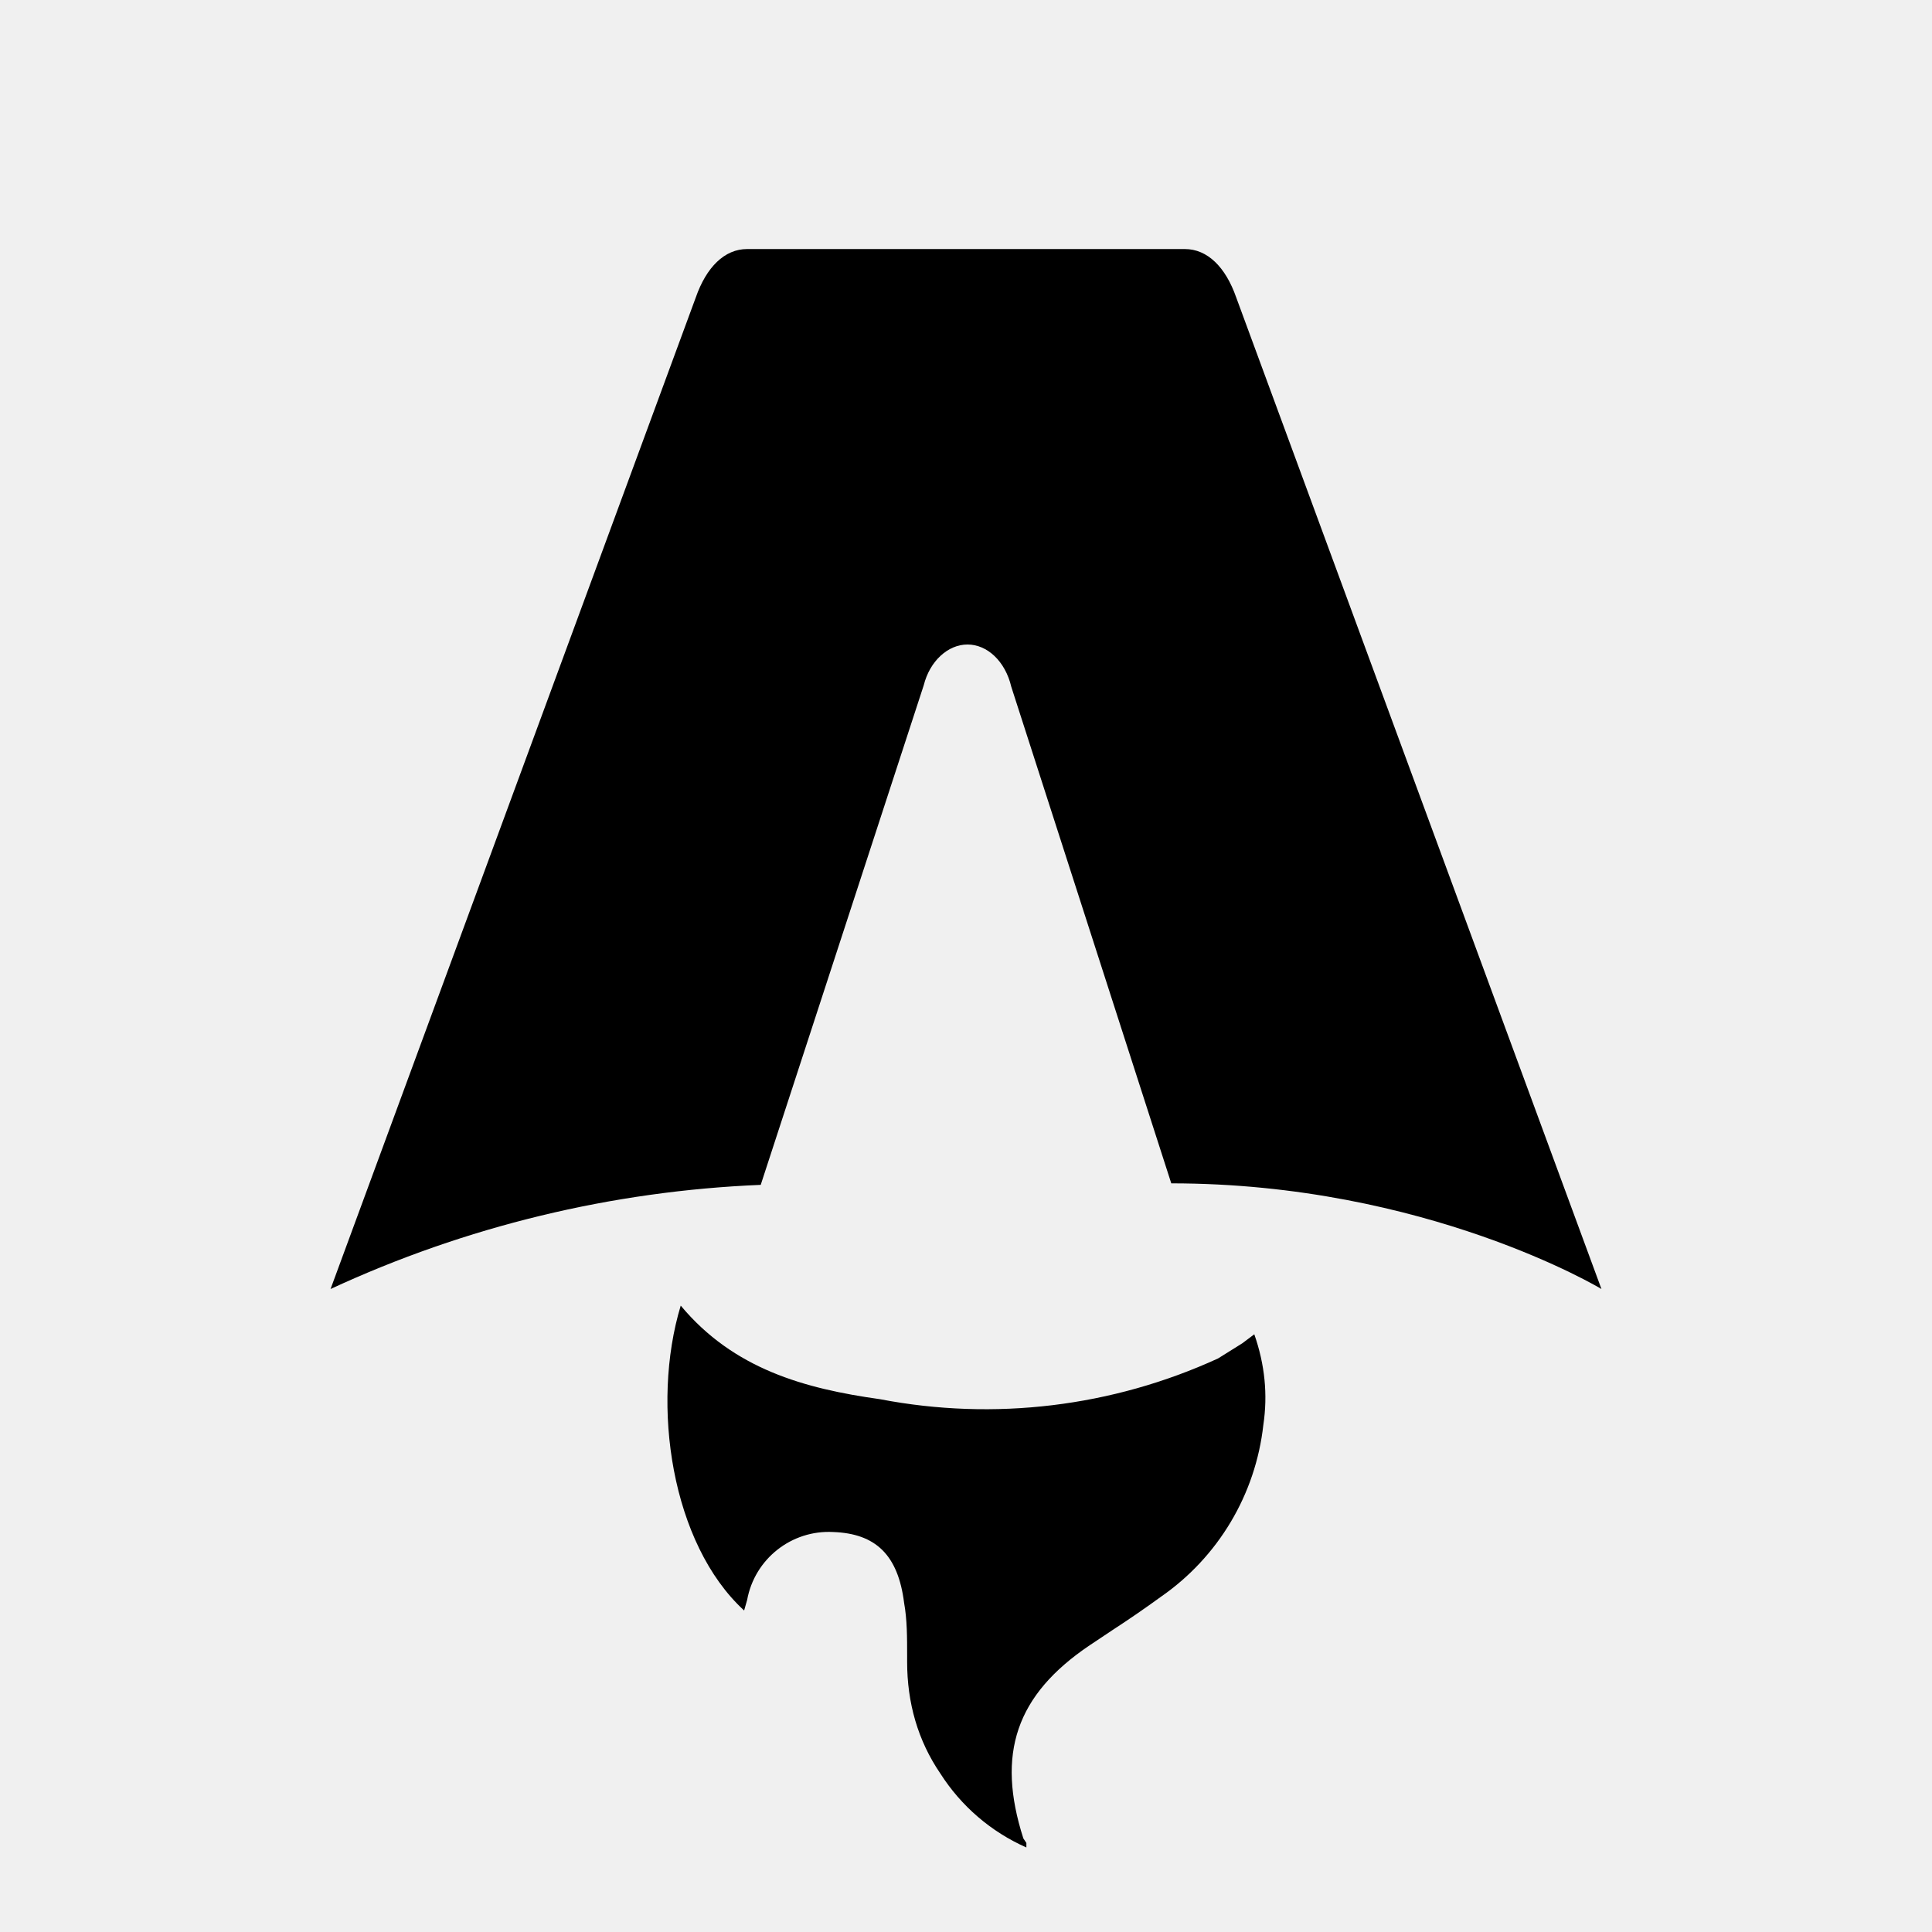
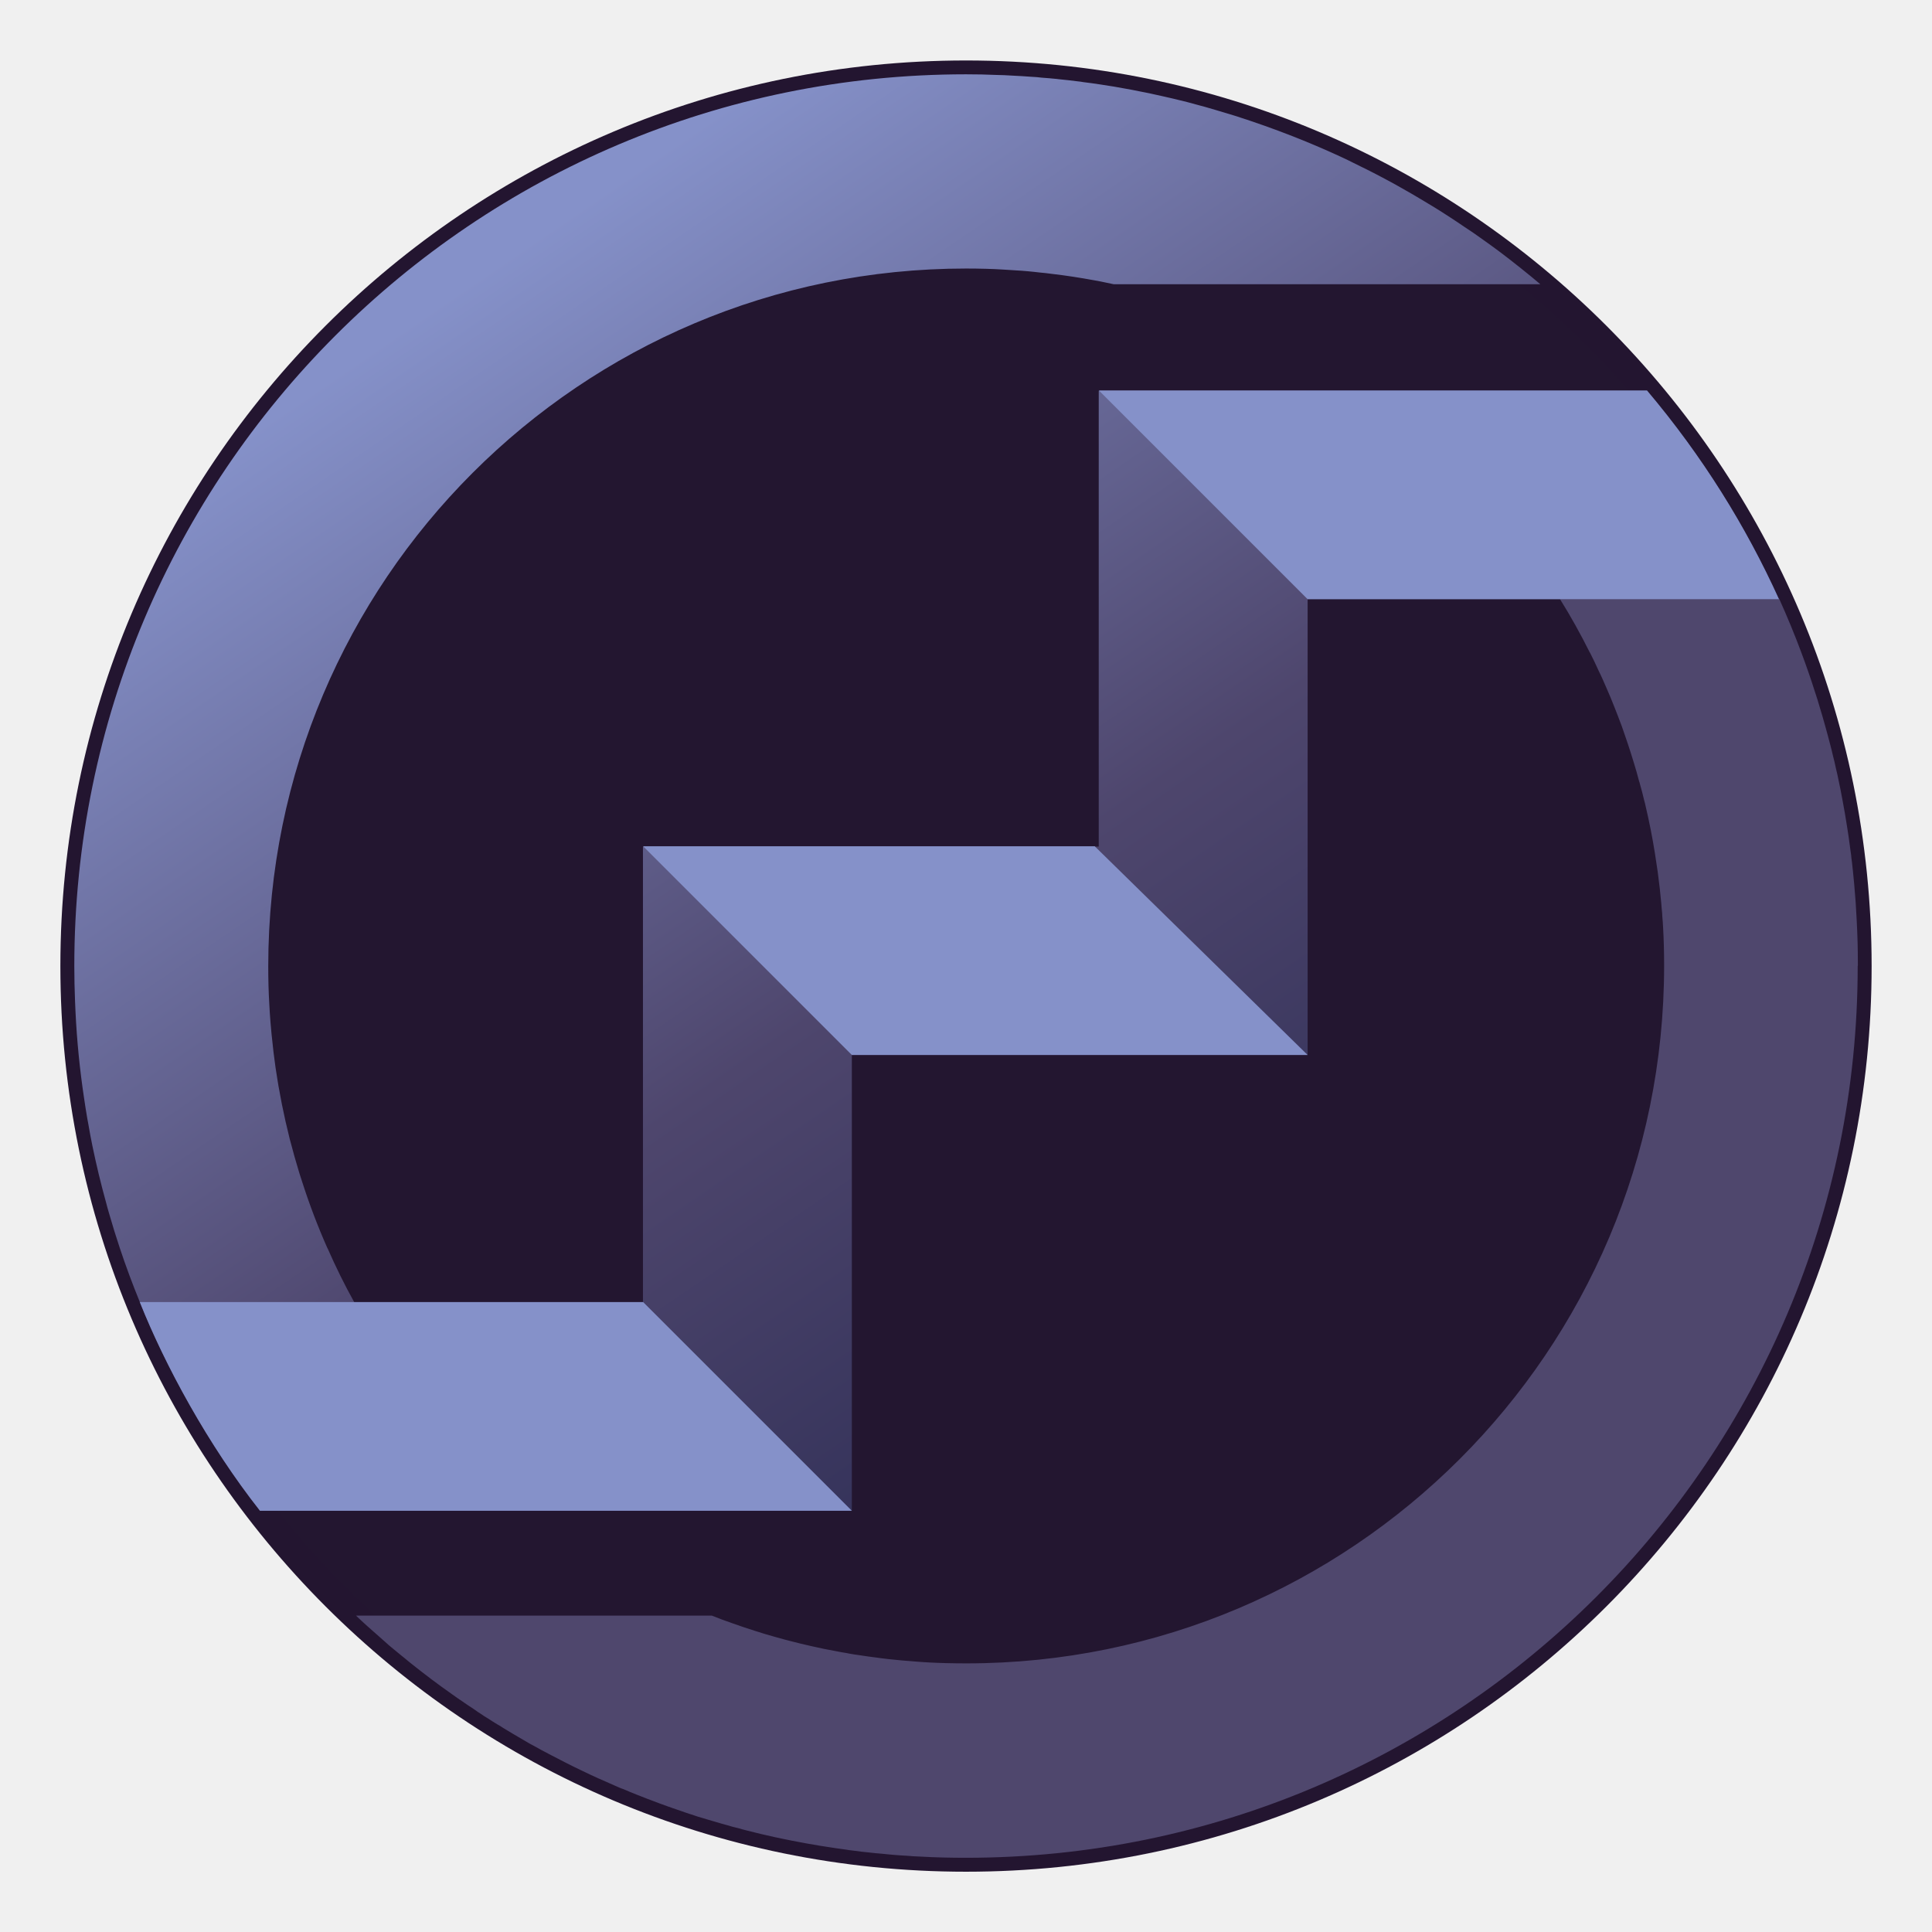
- <svg xmlns="http://www.w3.org/2000/svg" fill="none" viewBox="0 0 128 128">
-   <path d="M50.4 78.5a75.1 75.1 0 0 0-28.5 6.9l24.2-65.7c.7-2 1.9-3.2 3.4-3.2h29c1.5 0 2.7 1.2 3.4 3.2l24.2 65.7s-11.6-7-28.5-7L67 45.5c-.4-1.7-1.6-2.8-2.9-2.8-1.3 0-2.5 1.1-2.9 2.7L50.4 78.5Zm-1.1 28.2Zm-4.2-20.2c-2 6.6-.6 15.8 4.2 20.2a17.5 17.5 0 0 1 .2-.7 5.5 5.5 0 0 1 5.7-4.5c2.8.1 4.3 1.5 4.7 4.7.2 1.1.2 2.3.2 3.5v.4c0 2.7.7 5.2 2.2 7.4a13 13 0 0 0 5.7 4.9v-.3l-.2-.3c-1.8-5.6-.5-9.5 4.4-12.8l1.5-1a73 73 0 0 0 3.2-2.2 16 16 0 0 0 6.8-11.4c.3-2 .1-4-.6-6l-.8.6-1.6 1a37 37 0 0 1-22.4 2.7c-5-.7-9.7-2-13.2-6.2Z" />
-   <style>
-         path { fill: #000; }
-         @media (prefers-color-scheme: dark) {
-             path { fill: #FFF; }
-         }
+ <svg xmlns="http://www.w3.org/2000/svg" id="Layer_3" data-name="Layer 3" viewBox="0 0 208 208">
+   <defs>
+     <style>
+       .cls-1 {
+         fill: url(#linear-gradient);
+       }
+ 
+       .cls-1, .cls-2, .cls-3 {
+         stroke-width: 0px;
+       }
+ 
+       .cls-2 {
+         fill: #4f476d;
+       }
+ 
+       .cls-4 {
+         fill: #231630;
+         stroke: #231530;
+         stroke-miterlimit: 10;
+         stroke-width: 3px;
+       }
+ 
+       .cls-3 {
+         fill: #8591c9;
+       }
    </style>
+     <linearGradient id="linear-gradient" x1="52.72" y1="28.94" x2="141.26" y2="158.54" gradientUnits="userSpaceOnUse">
+       <stop offset="0" stop-color="#8591c9" />
+       <stop offset=".55" stop-color="#4e466d" />
+       <stop offset=".97" stop-color="#2c2c54" />
+     </linearGradient>
+   </defs>
+   <circle class="cls-4" cx="104" cy="104.01" r="96" />
+   <path class="cls-1" d="M191.53,64.51h-50.75v49.07h-49.07v49.06H27.99c-2.48-3.21-4.77-6.58-6.83-10.1-2.32-3.95-4.37-8.08-6.11-12.37-.78-1.91-1.5-3.84-2.15-5.8-.4-1.19-.77-2.4-1.12-3.61-.14-.46-.26-.91-.38-1.37-.55-1.98-1.03-3.99-1.45-6.02-.16-.78-.31-1.57-.44-2.35-.03-.17-.07-.35-.1-.53-.13-.75-.25-1.51-.36-2.27-.46-3.05-.77-6.14-.92-9.27-.02-.37-.04-.75-.05-1.13-.05-1.26-.08-2.53-.08-3.81C8,50.98,50.98,8,104,8c1.11,0,2.2.02,3.3.07.55.01,1.11.03,1.66.07.71.03,1.42.08,2.13.13.35.02.71.04,1.05.09.54.03,1.08.09,1.63.14.08.01.16.02.24.03.68.07,1.37.14,2.04.23.19.02.38.04.57.08.63.08,1.26.16,1.89.26.11.02.21.03.31.05.74.11,1.49.23,2.21.37.62.11,1.23.22,1.83.35.35.07.69.13,1.04.21.4.09.79.17,1.18.26.62.14,1.24.28,1.84.43.6.14,1.19.29,1.78.46.72.18,1.43.39,2.14.6.72.21,1.42.42,2.13.64,2.1.67,4.19,1.41,6.23,2.21,1.45.57,2.9,1.18,4.32,1.82.08.03.14.07.22.1.48.22.97.44,1.44.67.15.07.29.14.44.22.31.15.62.3.93.46.42.21.85.41,1.26.63.66.34,1.31.68,1.95,1.03.52.28,1.04.58,1.55.87.42.24.85.48,1.26.73.53.31,1.06.63,1.59.95.56.35,1.13.69,1.67,1.05.61.39,1.21.8,1.82,1.21.68.44,1.36.91,2.02,1.39.63.44,1.25.9,1.87,1.36.62.47,1.23.94,1.83,1.42.22.16.42.34.64.51.61.49,1.23.99,1.82,1.5h-45.93c-.25-.05-.51-.11-.76-.16-.43-.1-.88-.18-1.32-.26-1.52-.28-3.06-.52-4.62-.7-.41-.05-.82-.11-1.25-.14-.21-.03-.4-.05-.61-.07-.43-.04-.88-.09-1.32-.12-.26-.02-.53-.04-.79-.05-.41-.03-.83-.05-1.25-.08-.61-.03-1.2-.07-1.8-.08-.73-.02-1.45-.03-2.18-.03-41.49,0-75.12,33.63-75.12,75.12,0,1.36.03,2.69.11,4.02.03.67.08,1.33.13,2,.07.85.15,1.68.25,2.52.04.48.11.95.17,1.42.08.65.17,1.29.28,1.93,0,.02,0,.04.01.07.09.63.21,1.26.33,1.89.11.64.24,1.28.38,1.91.13.64.27,1.27.43,1.9.14.63.3,1.26.48,1.88.16.63.34,1.25.52,1.85.17.62.37,1.24.57,1.84.78,2.44,1.69,4.82,2.72,7.14h.01c.87,1.98,1.82,3.92,2.87,5.8h31.08v-49.06h49.07v-49.07h59.01c5.72,6.76,10.52,14.31,14.21,22.47Z" />
+   <path class="cls-2" d="M200,104.01c0,53.02-42.98,96-96,96-.82,0-1.65-.01-2.47-.03-.82-.02-1.65-.05-2.46-.1-.49-.02-.98-.04-1.45-.09-.49-.02-.98-.06-1.46-.1-.41-.03-.82-.08-1.24-.12-.46-.03-.9-.08-1.34-.13-.57-.05-1.14-.12-1.7-.2-.27-.03-.53-.06-.8-.11-.04-.01-.1-.01-.15-.02-.04-.01-.09-.01-.13-.02-.59-.08-1.18-.16-1.77-.26-.47-.07-.94-.14-1.41-.23-.35-.05-.68-.12-1.03-.18-.43-.08-.88-.16-1.32-.25-.28-.05-.55-.11-.84-.17-.62-.12-1.23-.26-1.84-.4-.46-.1-.92-.21-1.39-.33-.3-.08-.62-.15-.92-.23-.13-.03-.26-.07-.39-.1-.11-.03-.22-.07-.33-.1-.24-.05-.47-.12-.69-.17-.24-.07-.47-.13-.69-.2-.17-.05-.35-.1-.51-.14-.17-.05-.35-.1-.51-.15-.35-.1-.68-.2-1.02-.3-.35-.11-.69-.21-1.04-.31-.11-.03-.22-.07-.33-.11-.35-.11-.68-.22-1.03-.34-.1-.03-.18-.07-.28-.1-.24-.08-.48-.16-.7-.24-.24-.08-.48-.16-.7-.25-.08-.02-.16-.04-.24-.08-.47-.16-.93-.34-1.39-.51-.47-.17-.92-.35-1.38-.53-.01-.01-.03-.01-.04-.02l-.42-.16c-.49-.19-.99-.4-1.47-.61-.03-.01-.05-.02-.09-.03-.04-.02-.1-.03-.14-.05-.08-.03-.16-.07-.25-.1-.18-.08-.36-.16-.54-.24-.54-.24-1.1-.48-1.63-.72h-.01c-.6-.27-1.19-.55-1.79-.84-.59-.28-1.18-.57-1.77-.87s-1.17-.6-1.76-.91c-.59-.3-1.16-.62-1.74-.94-.26-.13-.52-.28-.78-.44-.27-.15-.53-.3-.79-.46-.18-.1-.37-.21-.56-.33-.27-.16-.55-.33-.82-.49-.24-.15-.48-.29-.7-.44-.09-.04-.16-.09-.25-.14-.33-.2-.65-.4-.98-.62-.24-.14-.48-.29-.72-.46-.23-.15-.47-.3-.69-.47-.27-.17-.54-.36-.8-.53-.27-.18-.53-.37-.8-.55-.03-.01-.07-.03-.1-.07-.13-.08-.25-.16-.38-.26-.13-.1-.25-.18-.38-.27-1.5-1.05-2.95-2.15-4.38-3.29-.21-.16-.4-.33-.61-.5-.05-.04-.11-.09-.17-.14-.17-.14-.36-.28-.53-.43-.26-.22-.53-.43-.79-.65-.24-.2-.48-.4-.7-.61-.08-.07-.16-.14-.24-.21-.15-.14-.3-.27-.46-.41-.83-.72-1.65-1.45-2.44-2.21h38.31c.74.3,1.49.57,2.23.83.79.28,1.58.55,2.38.8.74.24,1.49.47,2.23.67.05.02.12.03.18.05.52.15,1.05.29,1.57.42.34.09.66.16.99.25.37.09.74.17,1.12.26.91.21,1.82.4,2.74.56.34.07.67.13,1.01.18.12.02.24.04.36.07.38.07.77.13,1.15.18.6.1,1.2.17,1.8.25.17.02.34.04.51.07.49.06.96.12,1.45.16.48.05.97.1,1.45.13.33.03.65.05.98.08.46.03.92.07,1.39.09.53.03,1.07.04,1.62.06.75.02,1.5.03,2.24.03,41.49,0,75.12-33.63,75.12-75.12,0-.74-.01-1.46-.03-2.19-.02-.63-.04-1.27-.08-1.9-.02-.38-.04-.76-.08-1.14-.01-.3-.03-.6-.07-.89-.03-.43-.07-.88-.12-1.31-.05-.6-.12-1.19-.2-1.78-.06-.56-.14-1.13-.23-1.68-.24-1.7-.54-3.37-.9-5.03-.11-.52-.23-1.04-.35-1.55-.03-.11-.05-.22-.09-.34-.14-.6-.29-1.18-.46-1.76-.01-.09-.04-.17-.08-.27-.16-.65-.36-1.3-.55-1.94-.21-.68-.42-1.37-.65-2.05-.22-.67-.46-1.33-.69-2.01t-.01-.02c-.25-.66-.5-1.33-.77-2-.26-.66-.53-1.32-.82-1.97-.28-.65-.56-1.3-.88-1.94-.29-.65-.6-1.29-.92-1.92h-.01c-.99-1.98-2.07-3.93-3.24-5.8h23.62c.86,1.91,1.66,3.84,2.39,5.8.52,1.39,1.01,2.8,1.46,4.22.2.59.38,1.17.55,1.77.18.59.35,1.16.51,1.75.22.78.43,1.56.63,2.34.08.29.15.6.22.9.14.53.26,1.05.37,1.58.1.37.17.74.25,1.12.16.74.31,1.49.44,2.22.17.92.34,1.85.48,2.79.13.78.24,1.57.34,2.36.04.26.08.53.11.79.01.08.02.16.02.24.05.36.1.73.13,1.1.01.09.02.17.03.26.05.48.1.97.14,1.44.12,1.29.21,2.58.27,3.87.04.81.08,1.64.1,2.46.01.36.02.72.02,1.08.01.47.01.92.01,1.39Z" />
+   <path class="cls-3" d="M118.31,42.04l22.47,22.47h50.75c-3.56-7.84-8.21-15.36-14.21-22.47h-59.01Z" />
+   <path class="cls-3" d="M15.05,140.18c2.71,6.82,7.41,15.47,12.94,22.47h63.72s-22.47-22.47-22.47-22.47H15.05Z" />
+   <polygon class="cls-3" points="69.24 91.11 91.71 113.58 140.78 113.58 117.86 91.11 69.24 91.11" />
</svg>
